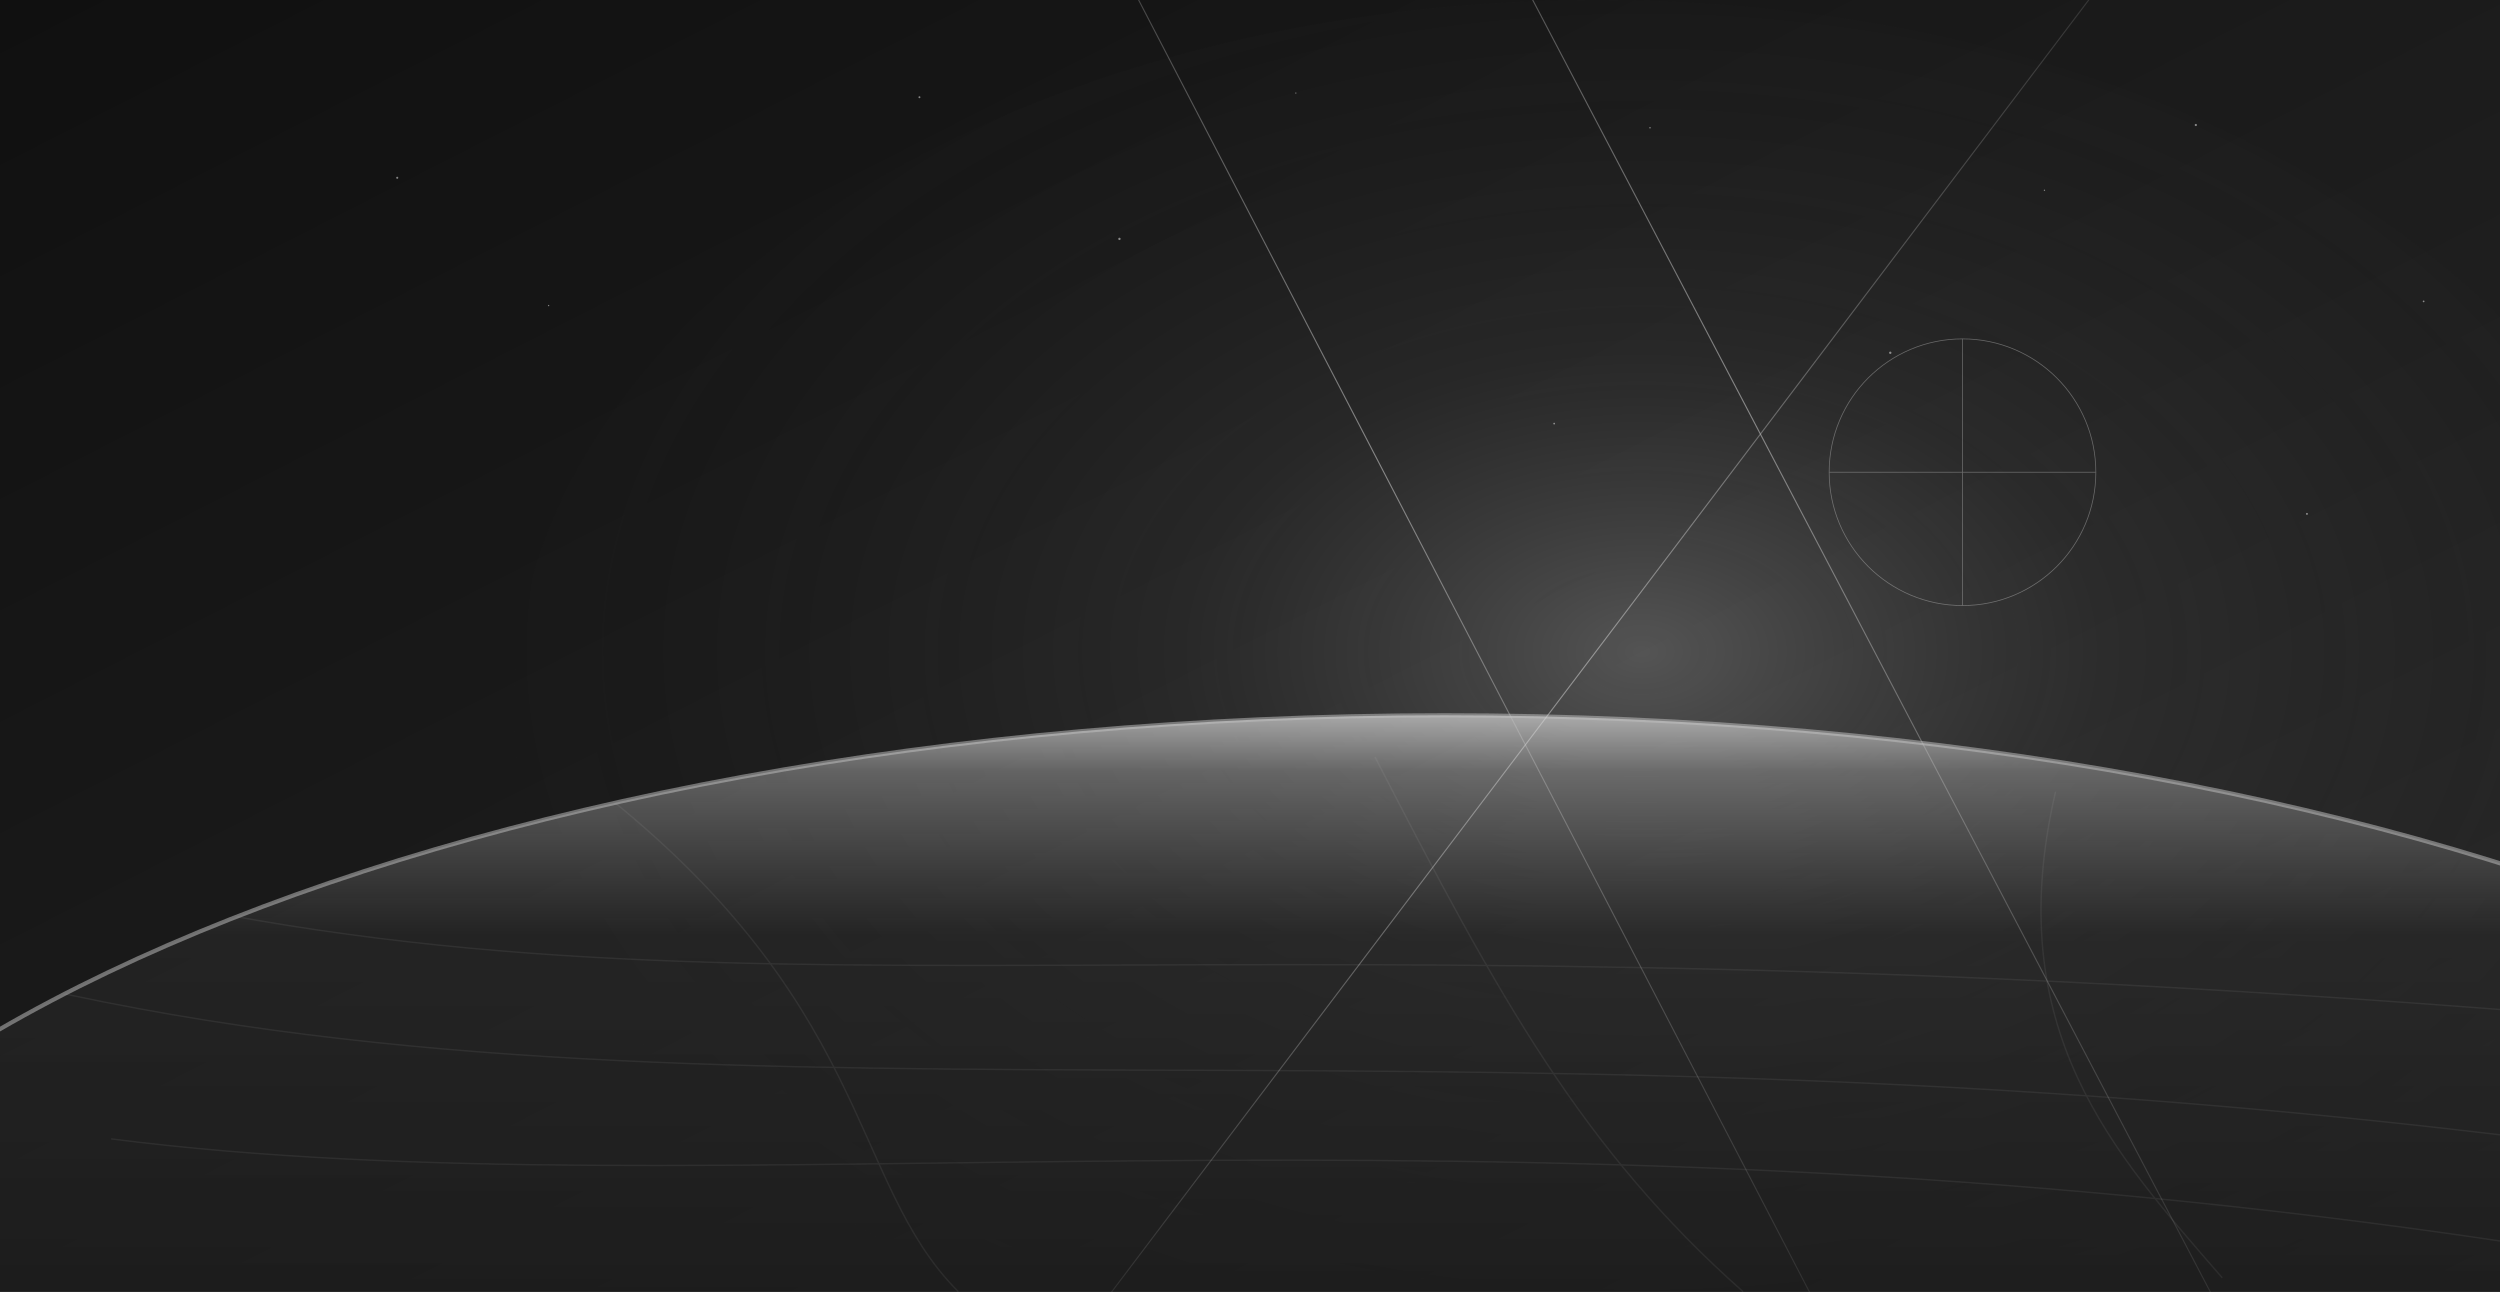
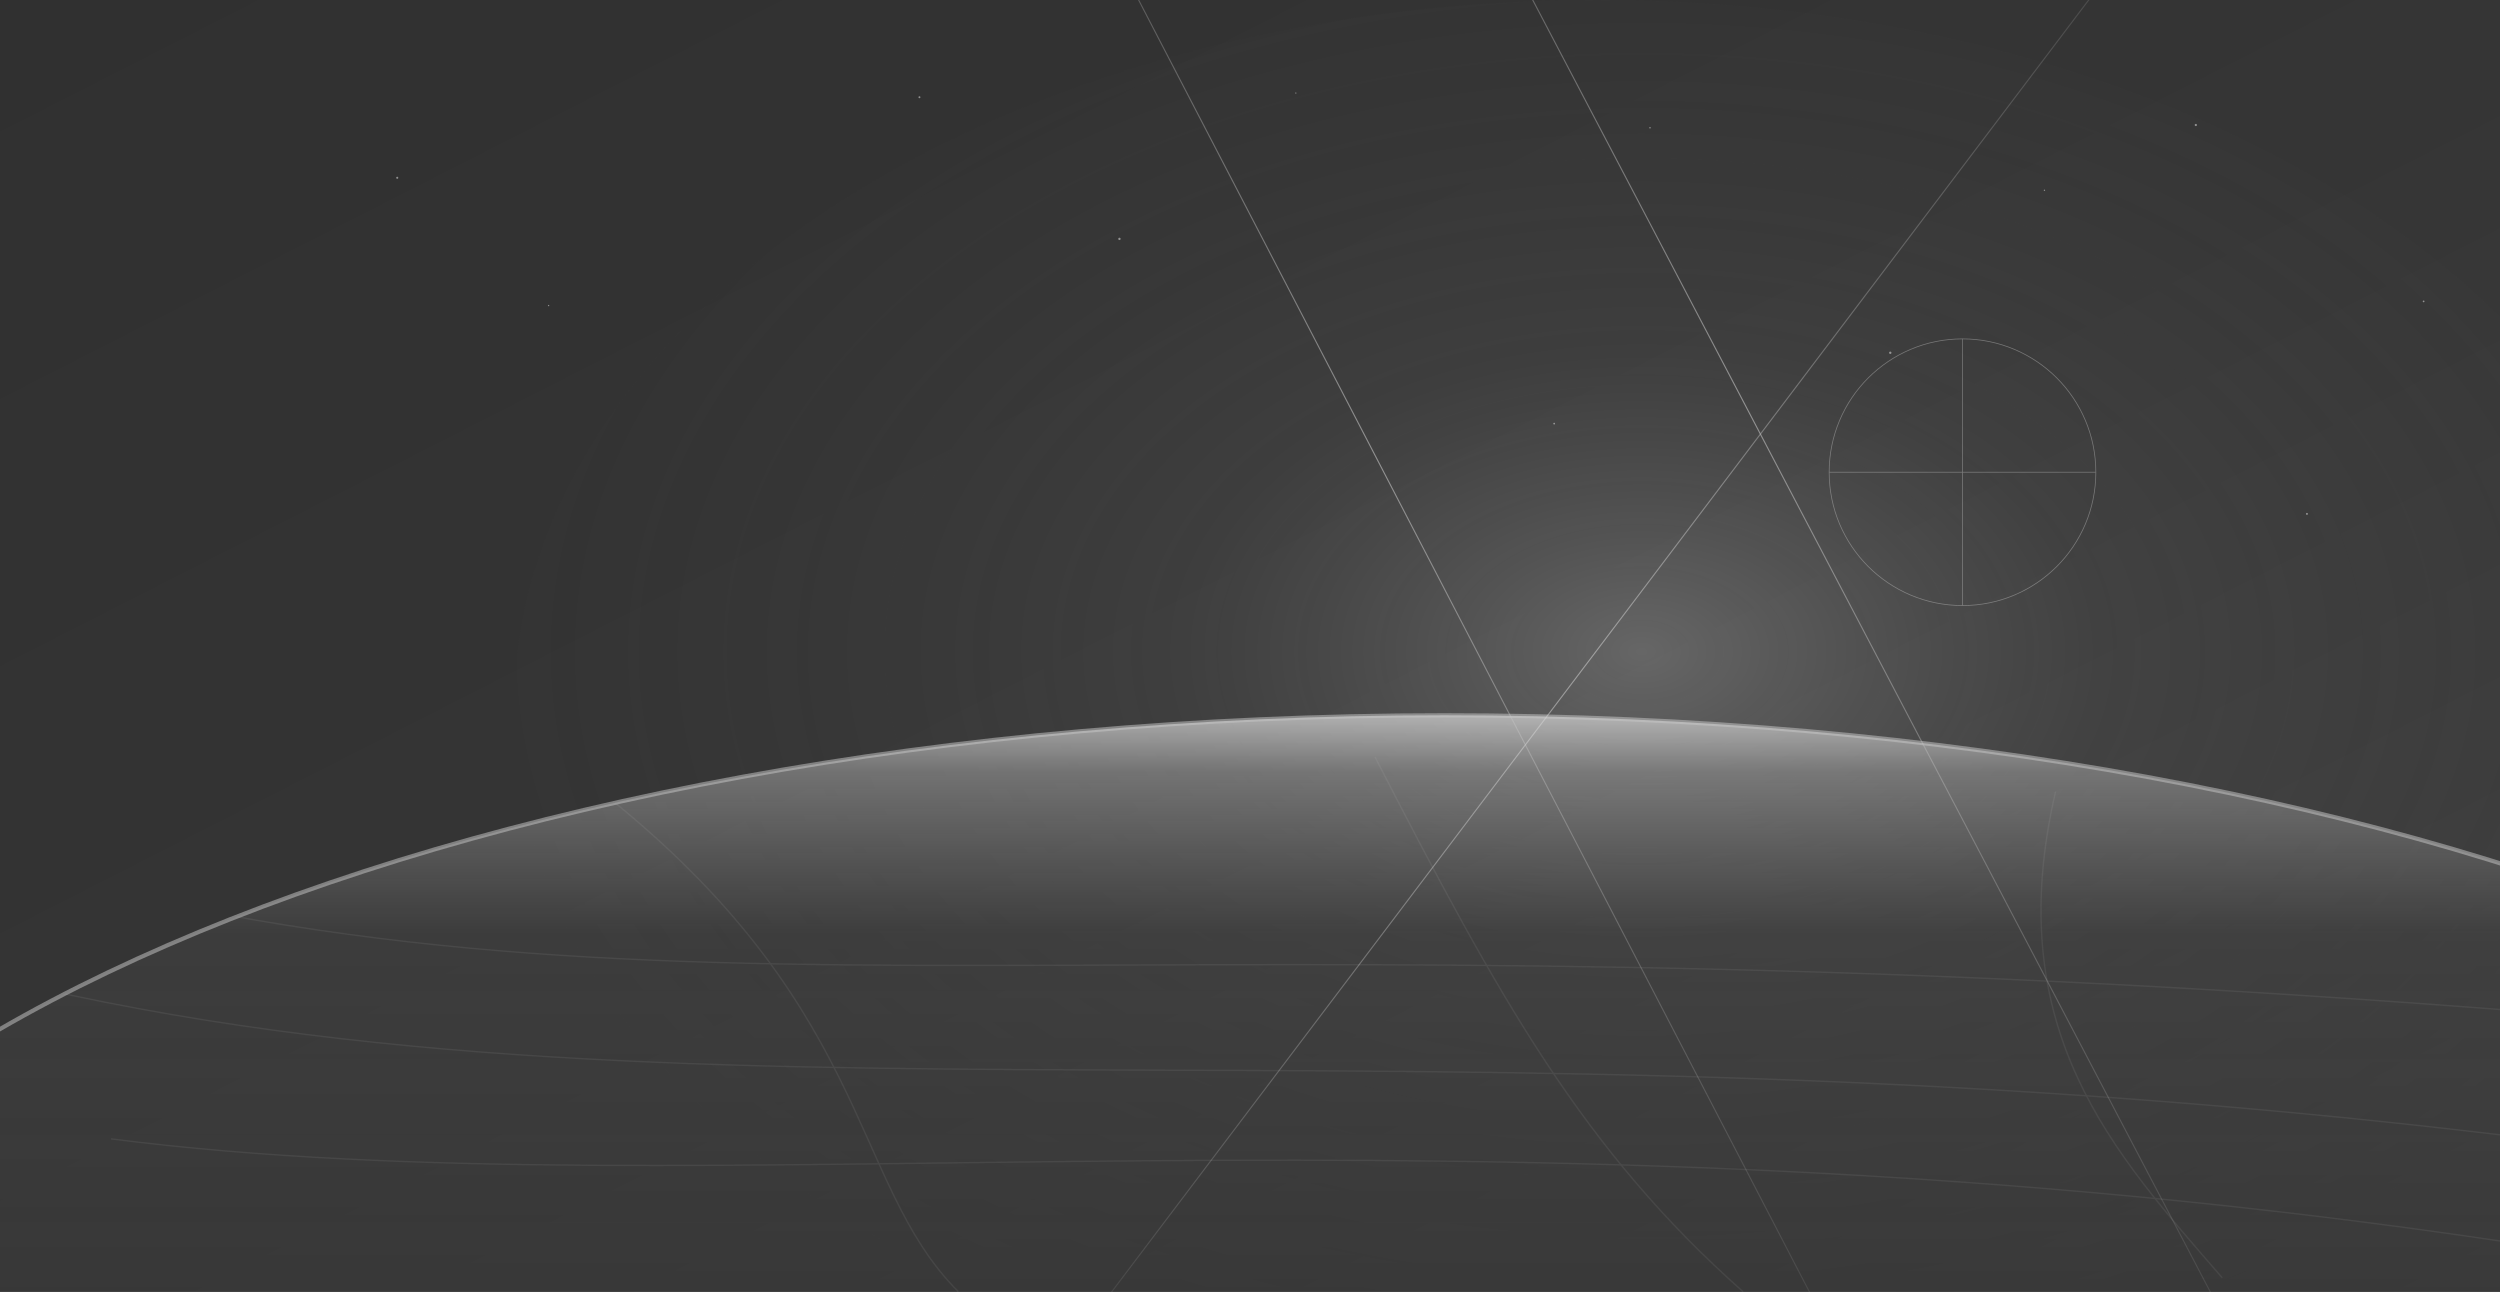
<svg xmlns="http://www.w3.org/2000/svg" width="1800" height="930" viewBox="0 0 1800 930">
  <defs>
    <linearGradient id="night" x1="0" y1="0" x2="1" y2="1">
-       <stop stop-color="#101010" />
-       <stop offset=".52" stop-color="#1c1c1c" />
-       <stop offset="1" stop-color="#282828" />
+       <stop stop-color="#303030" />
+       <stop offset=".52" stop-color="#353535" />
+       <stop offset="1" stop-color="#404040" />
    </linearGradient>
    <radialGradient id="rise" cx="52%" cy="46%" r="60%">
-       <stop stop-color="#d4d4d4" stop-opacity=".3" />
-       <stop offset=".35" stop-color="#606060" stop-opacity=".19" />
-       <stop offset="1" stop-color="#101010" stop-opacity="0" />
+       <stop stop-color="#D6D6D6" stop-opacity=".3" />
+       <stop offset=".35" stop-color="#696969" stop-opacity=".19" />
+       <stop offset="1" stop-color="#303030" stop-opacity="0" />
    </radialGradient>
    <linearGradient id="globe" x1="0" y1="0" x2="0" y2="1">
-       <stop stop-color="#c1c1c1" stop-opacity=".8" />
-       <stop offset=".035" stop-color="#787878" stop-opacity=".75" />
-       <stop offset=".14" stop-color="#282828" stop-opacity=".65" />
-       <stop offset=".6" stop-color="#101010" />
-       <stop offset="1" stop-color="#000000" />
+       <stop stop-color="#C7C7C7" stop-opacity=".8" />
+       <stop offset=".035" stop-color="#858585" stop-opacity=".75" />
+       <stop offset=".14" stop-color="#404040" stop-opacity=".65" />
+       <stop offset=".6" stop-color="#303030" />
+       <stop offset="1" stop-color="#303030" />
    </linearGradient>
    <linearGradient id="orbit" x1="0" y1="0" x2="1" y2="0">
-       <stop stop-color="#ffffff" stop-opacity="0" />
-       <stop offset=".45" stop-color="#d4d4d4" stop-opacity=".54" />
-       <stop offset="1" stop-color="#919191" stop-opacity=".07" />
+       <stop stop-color="#F6F6F6" stop-opacity="0" />
+       <stop offset=".45" stop-color="#D6D6D6" stop-opacity=".54" />
+       <stop offset="1" stop-color="#9C9C9C" stop-opacity=".07" />
    </linearGradient>
    <clipPath id="horizon">
      <ellipse cx="1040" cy="1080" rx="1300" ry="565" />
    </clipPath>
  </defs>
  <rect width="1800" height="930" fill="url(#night)" />
  <ellipse cx="1150" cy="510" rx="780" ry="510" fill="url(#rise)" />
-   <g fill="#ffffff" opacity=".48">
+   <g fill="#F6F6F6" opacity=".48">
    <circle cx="286" cy="128" r=".75" />
    <circle cx="395" cy="220" r=".5" />
    <circle cx="662" cy="70" r=".7" />
    <circle cx="806" cy="172" r=".85" />
    <circle cx="1188" cy="92" r=".55" />
    <circle cx="1361" cy="254" r=".85" />
    <circle cx="1581" cy="90" r=".8" />
    <circle cx="1661" cy="370" r=".7" />
    <circle cx="1119" cy="305" r=".65" />
    <circle cx="933" cy="67" r=".45" />
    <circle cx="1745" cy="217" r=".65" />
    <circle cx="1472" cy="137" r=".5" />
  </g>
  <ellipse cx="1040" cy="1080" rx="1300" ry="565" fill="url(#globe)" />
-   <ellipse cx="1040" cy="1080" rx="1300" ry="565" fill="none" stroke="#c1c1c1" stroke-opacity=".52" stroke-width="3" />
-   <g clip-path="url(#horizon)" stroke="#c1c1c1" fill="none" stroke-width="1" opacity=".09">
+   <ellipse cx="1040" cy="1080" rx="1300" ry="565" fill="none" stroke="#C7C7C7" stroke-opacity=".52" stroke-width="3" />
+   <g clip-path="url(#horizon)" stroke="#C7C7C7" fill="none" stroke-width="1" opacity=".09">
    <path d="M-20 616C490 760 785 645 1840 730" />
    <path d="M-20 700C490 830 1010 717 1840 822" />
    <path d="M80 820C510 875 1060 782 1810 895" />
    <path d="M420 560C630 720 610 850 690 930" />
    <path d="M990 545C1080 720 1140 828 1255 930" />
    <path d="M1480 570C1440 742 1522 830 1600 920" />
  </g>
  <g fill="none" stroke="url(#orbit)" stroke-width=".8">
    <path d="M690-250L1365 1050" />
    <path d="M920-350L1670 1080" />
    <path d="M1640-180L740 1010" />
  </g>
-   <g opacity=".38" fill="none" stroke="#d4d4d4" stroke-width=".55">
+   <g opacity=".38" fill="none" stroke="#D6D6D6" stroke-width=".55">
    <circle cx="1413" cy="340" r="96" />
    <path d="M1413 244v192M1317 340h192" />
  </g>
</svg>
